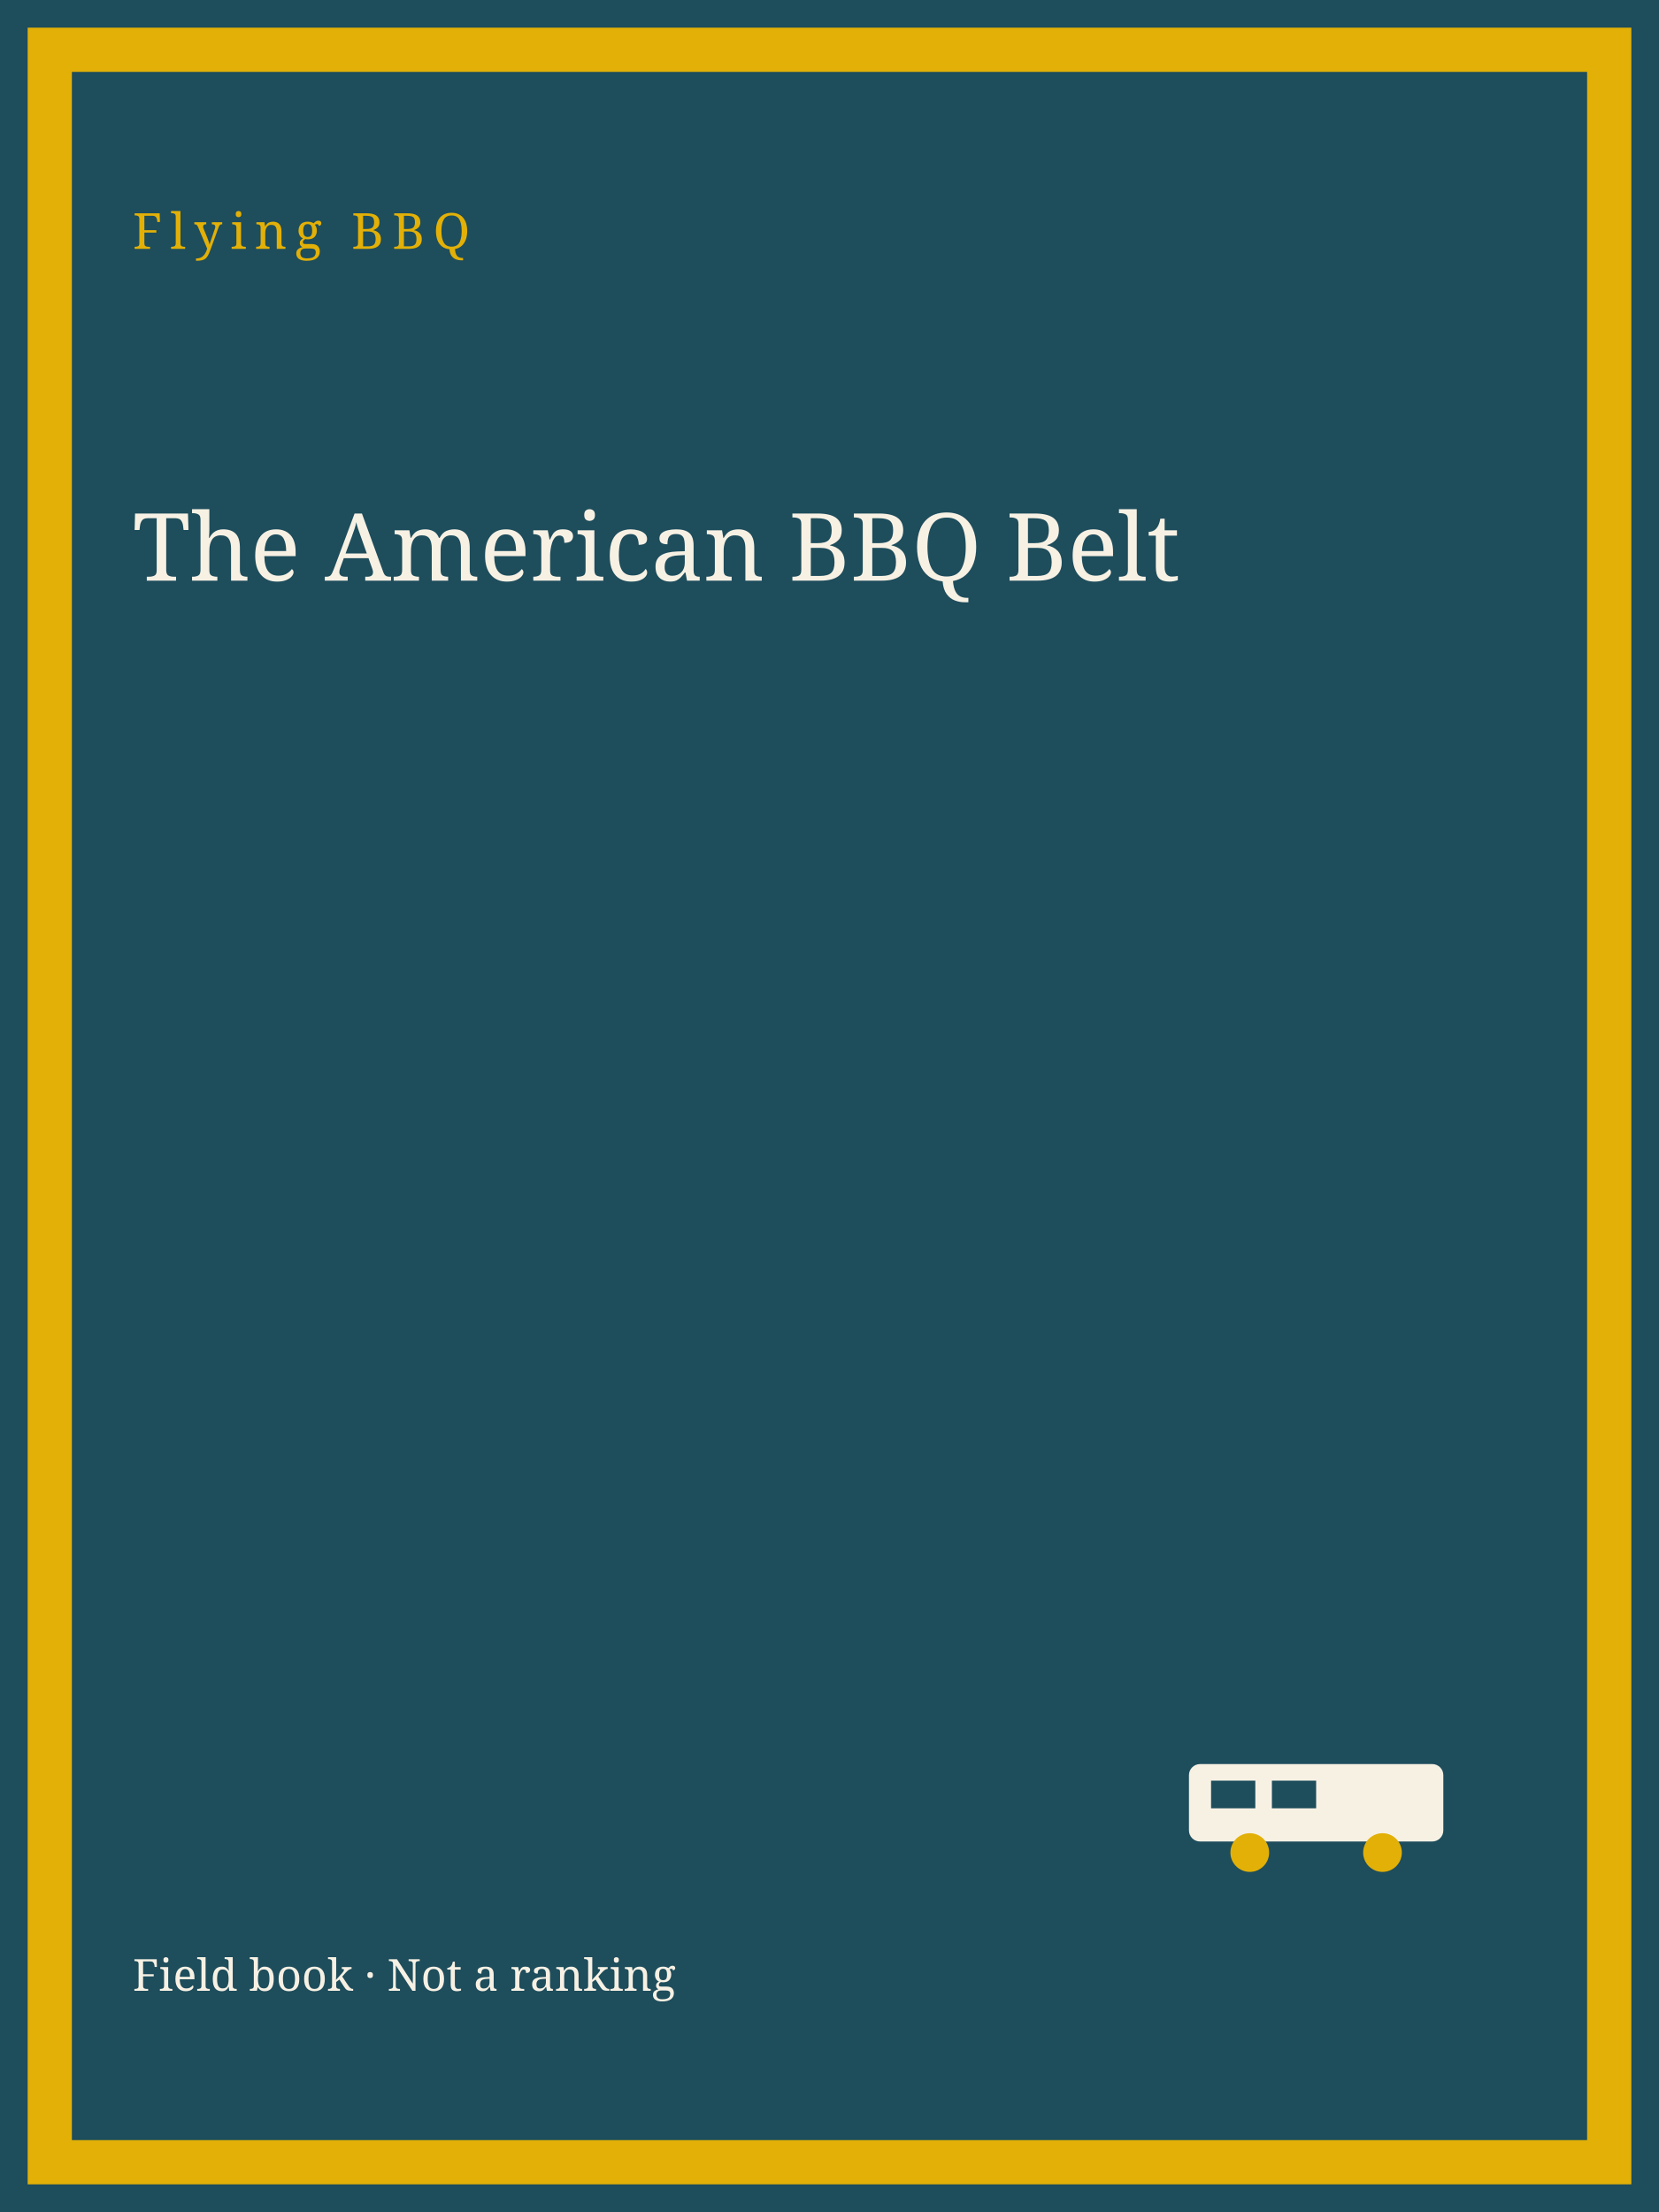
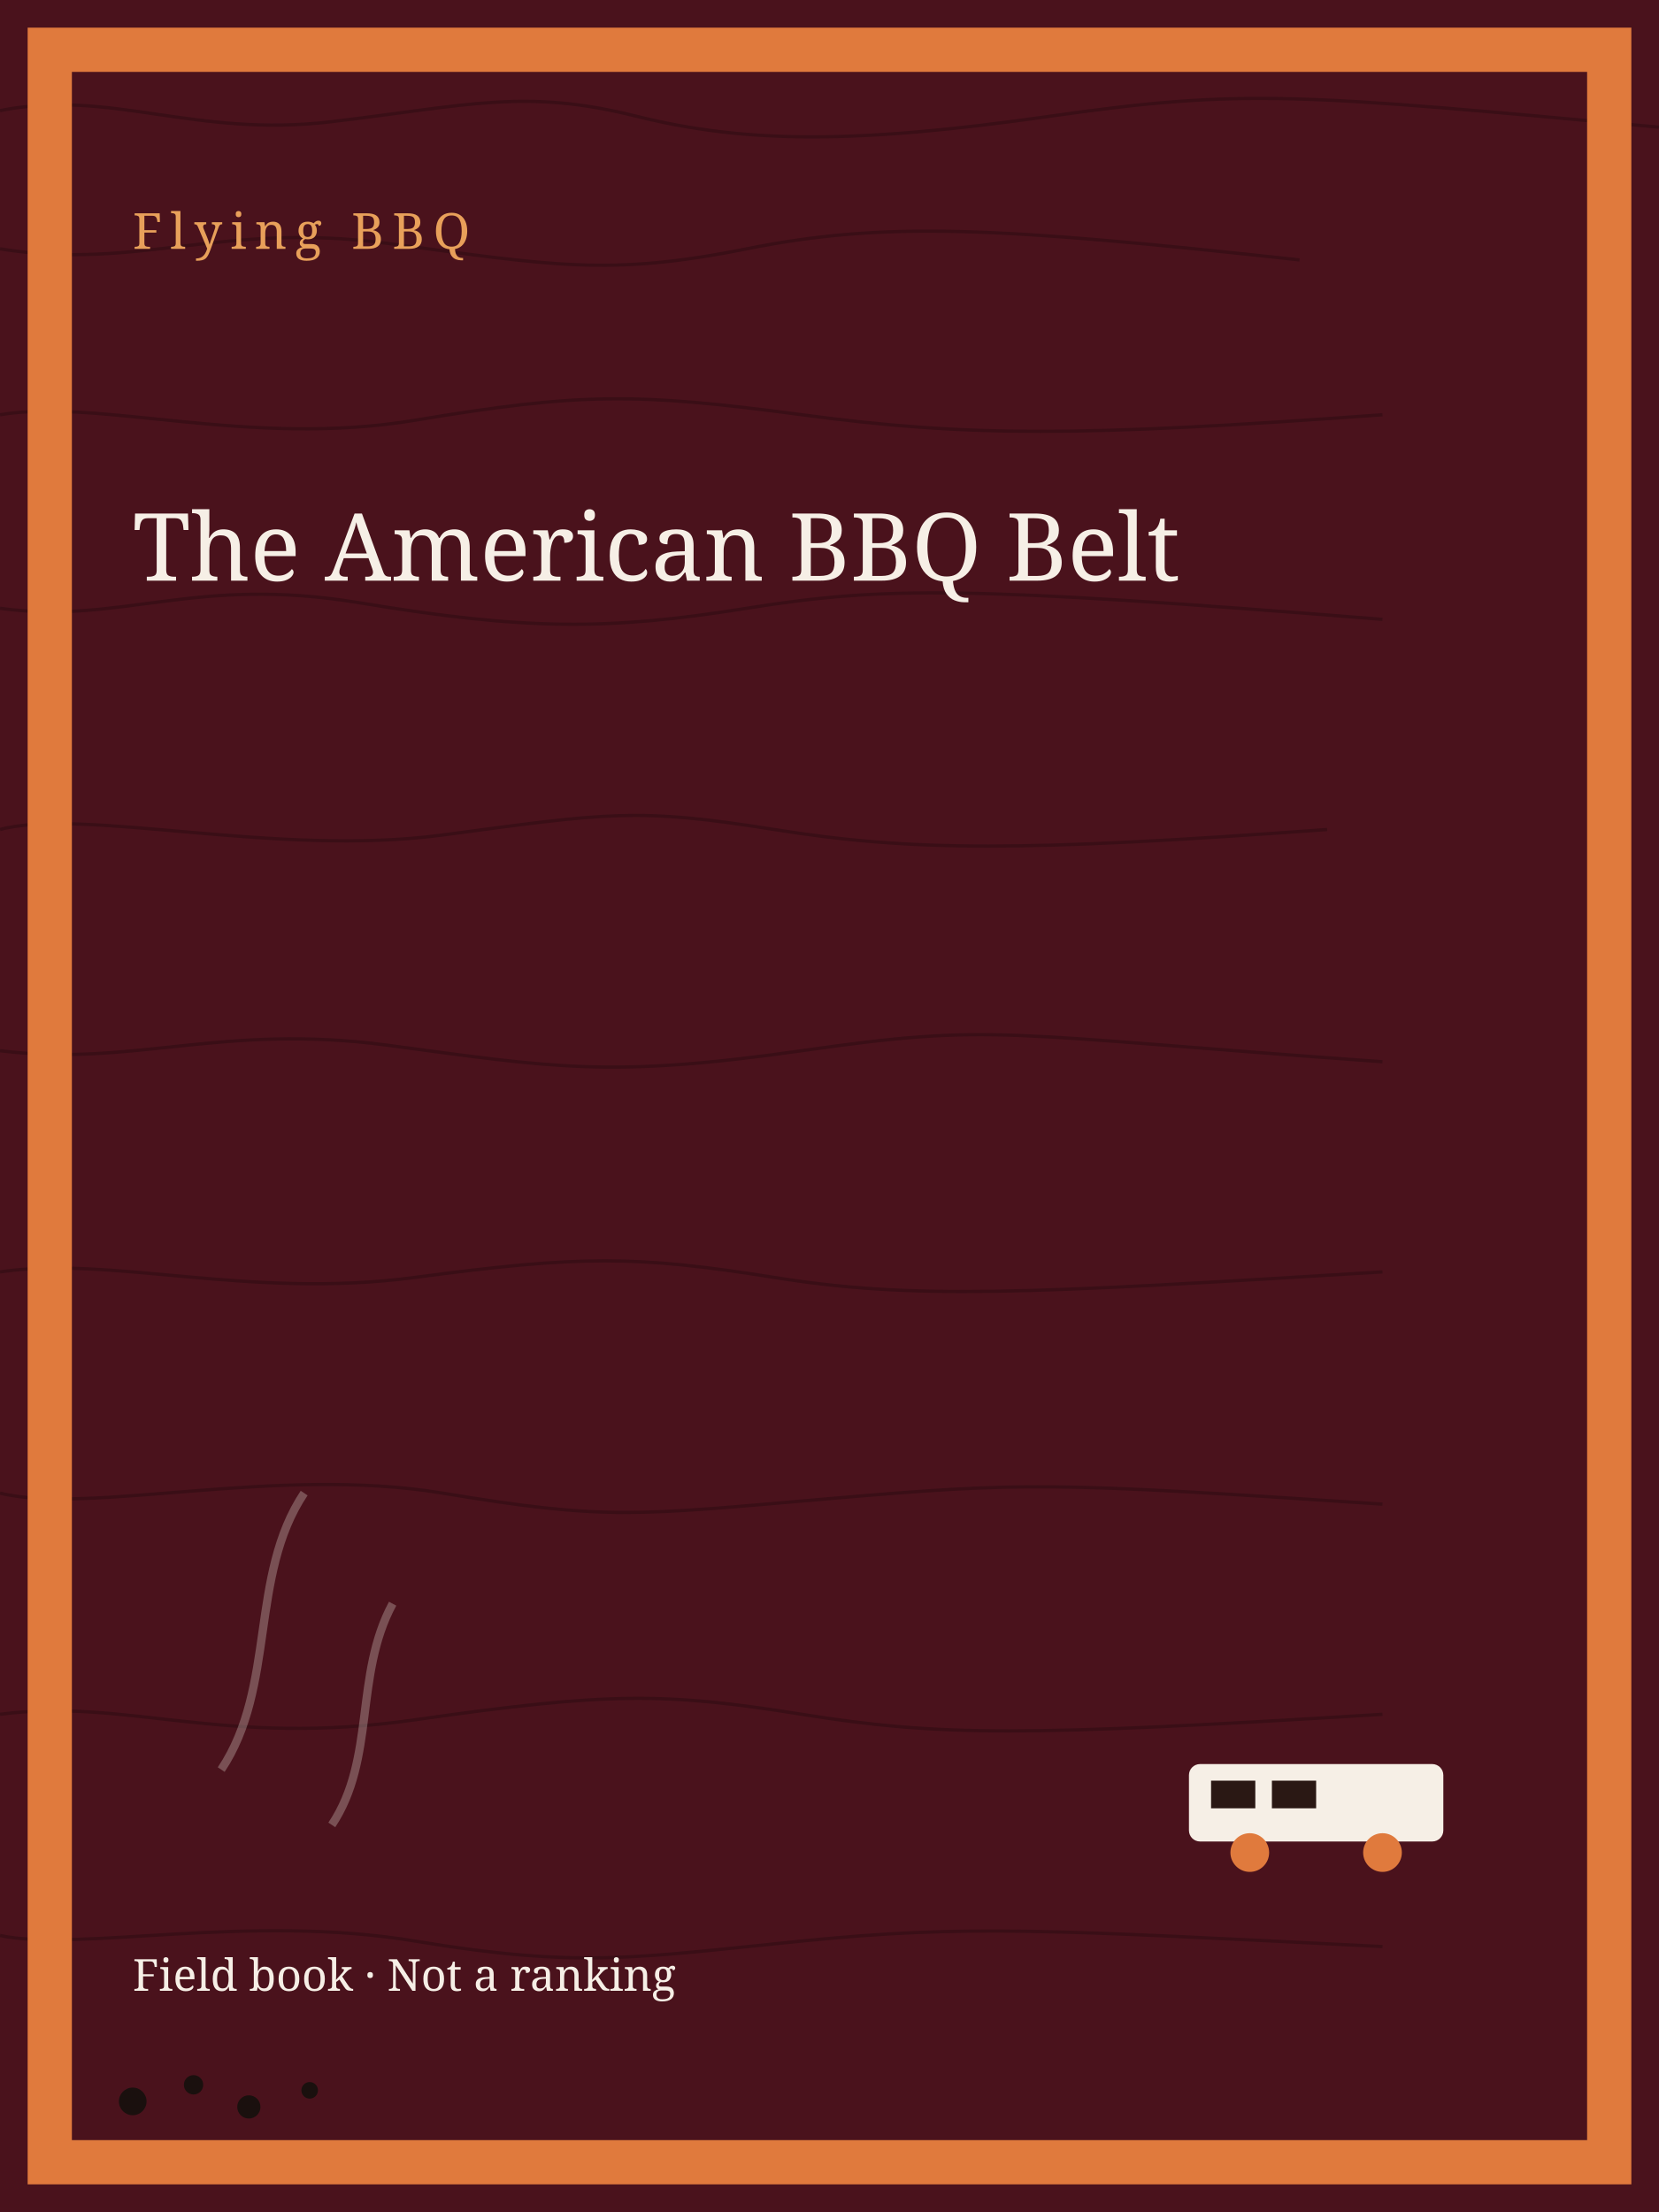
<svg xmlns="http://www.w3.org/2000/svg" viewBox="0 0 600 800">
-   <rect width="600" height="800" fill="#1e4d5c" />
-   <rect x="18" y="18" width="564" height="764" fill="none" stroke="#e2b007" stroke-width="16" />
-   <text x="48" y="90" fill="#e2b007" font-family="Georgia, serif" font-size="18" letter-spacing="3">Flying BBQ</text>
-   <text x="48" y="210" fill="#f7f1e4" font-family="Georgia, serif" font-size="34">The American BBQ Belt</text>
+   <rect width="600" height="800" fill="#4a121c" />
+   <g fill="none" stroke="#2a0a10" stroke-width="1.2" opacity="0.5">
+     <path d="M0 40c40-8 70 10 120 4s70-12 110-2 80 10 150 0 90-8 220 4" />
+     <path d="M0 90c50 8 80-10 140-2s80 12 130 2 90-8 200 4" />
+     <path d="M0 150c36-6 90 12 150 2s80-10 140-2 100 8 210 0" />
+     <path d="M0 220c44 6 70-12 130-2s90 10 140 2 80-8 230 4" />
+     <path d="M0 300c30-8 100 10 160 2s70-10 120-2 90 8 200 0" />
+     <path d="M0 380c48 6 80-10 140-2s80 12 150 2 70-6 210 4" />
+     <path d="M0 460c40-6 90 10 150 2s80-8 130 0 90 6 220-2" />
+     <path d="M0 540c32 8 100-10 160 0s70 8 140 2 80-6 200 2" />
+     <path d="M0 620c46-6 80 12 150 2s90-10 140-2 80 8 210 0" />
+     <path d="M0 700c28 6 90-8 150 2s80 6 140 0 90-4 210 2" />
+   </g>
+   <g fill="#1a100e">
+     <circle cx="48" cy="760" r="5" />
+     <circle cx="70" cy="754" r="3.5" />
+     <circle cx="90" cy="762" r="4.2" />
+     <circle cx="112" cy="756" r="3" />
+   </g>
+   <g fill="none" stroke="#f6efe6" stroke-width="3" opacity="0.28">
+     <path d="M80 640c20-30 10-70 30-100" />
+     <path d="M120 660c16-24 8-54 22-80" />
+   </g>
+   <rect x="18" y="18" width="564" height="764" fill="none" stroke="#e07a3d" stroke-width="16" />
+   <text x="48" y="90" fill="#e8a05a" font-family="Georgia, serif" font-size="18" letter-spacing="3">Flying BBQ</text>
+   <text x="48" y="210" fill="#f6efe6" font-family="Georgia, serif" font-size="34">The American BBQ Belt</text>
  <g transform="translate(430, 620)">
-     <rect x="0" y="18" width="92" height="28" rx="4" fill="#f7f1e4" />
-     <rect x="8" y="24" width="16" height="10" fill="#1e4d5c" />
-     <rect x="30" y="24" width="16" height="10" fill="#1e4d5c" />
-     <circle cx="22" cy="50" r="7" fill="#e2b007" />
-     <circle cx="70" cy="50" r="7" fill="#e2b007" />
+     <rect x="0" y="18" width="92" height="28" rx="4" fill="#f6efe6" />
+     <rect x="8" y="24" width="16" height="10" fill="#2a1814" />
+     <rect x="30" y="24" width="16" height="10" fill="#2a1814" />
+     <circle cx="22" cy="50" r="7" fill="#e07a3d" />
+     <circle cx="70" cy="50" r="7" fill="#e07a3d" />
  </g>
-   <text x="48" y="720" fill="#f7f1e4" font-family="Georgia, serif" font-size="16">Field book · Not a ranking</text>
+   <text x="48" y="720" fill="#f6efe6" font-family="Georgia, serif" font-size="16">Field book · Not a ranking</text>
</svg>
